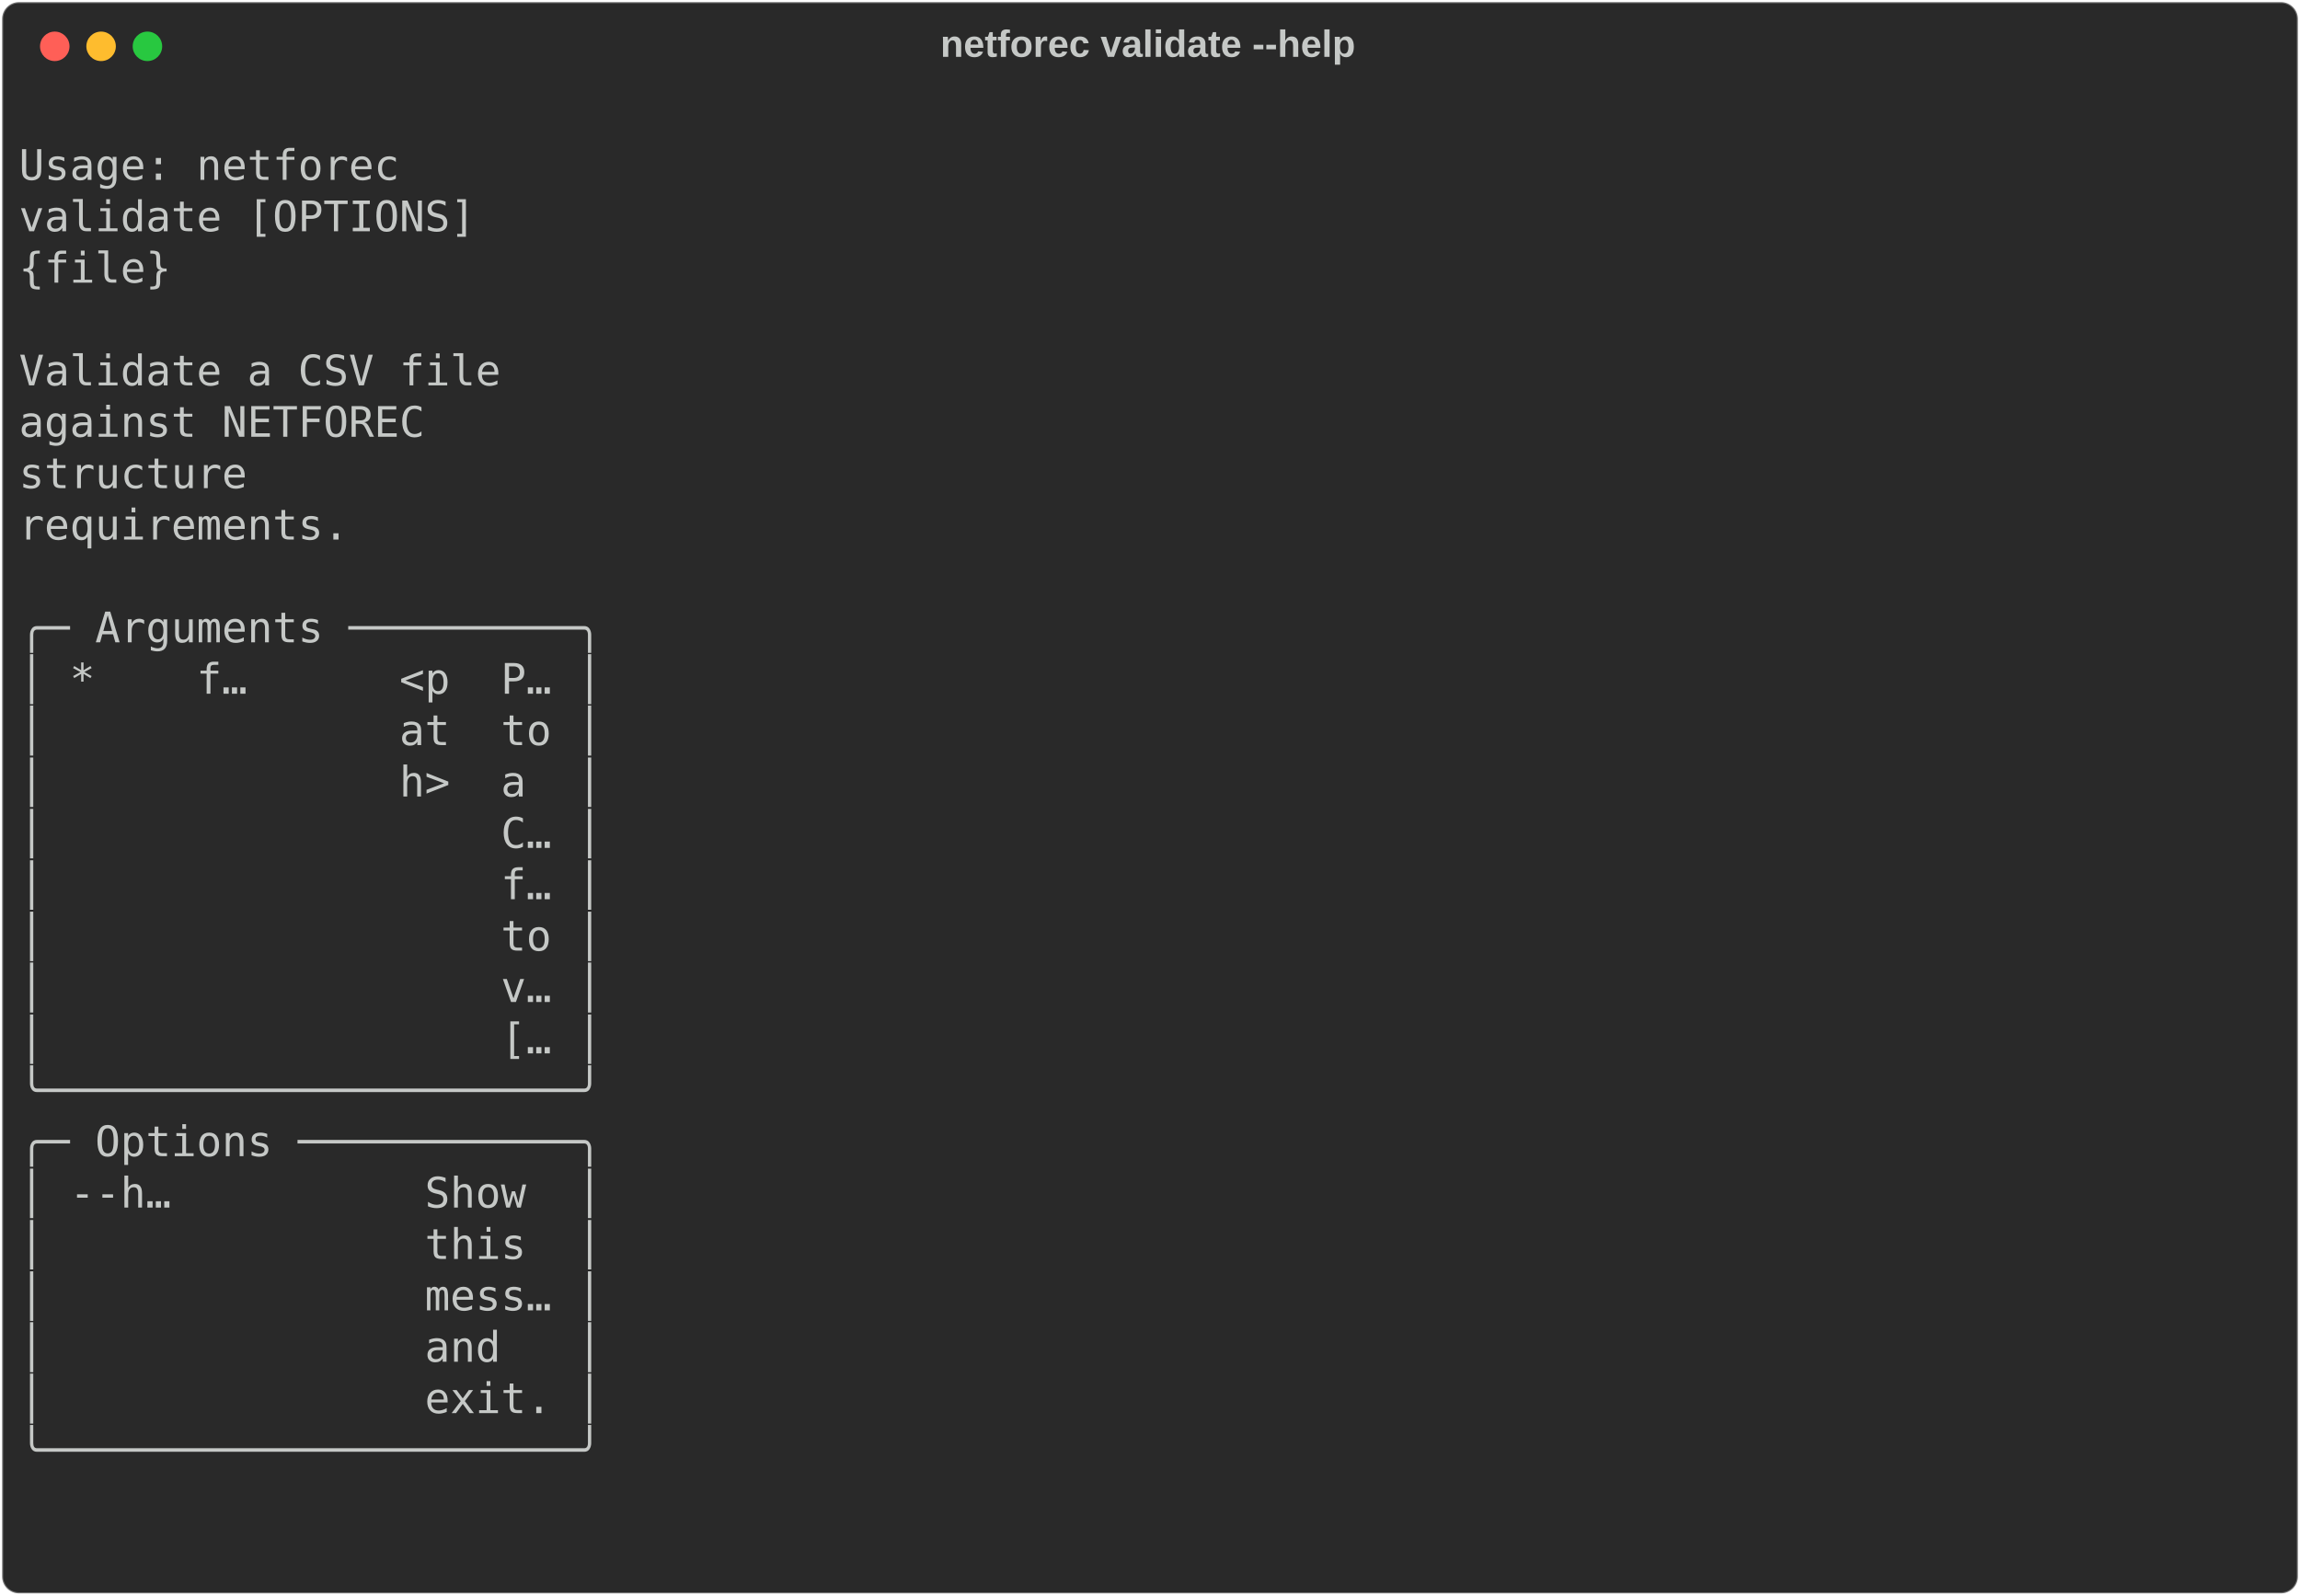
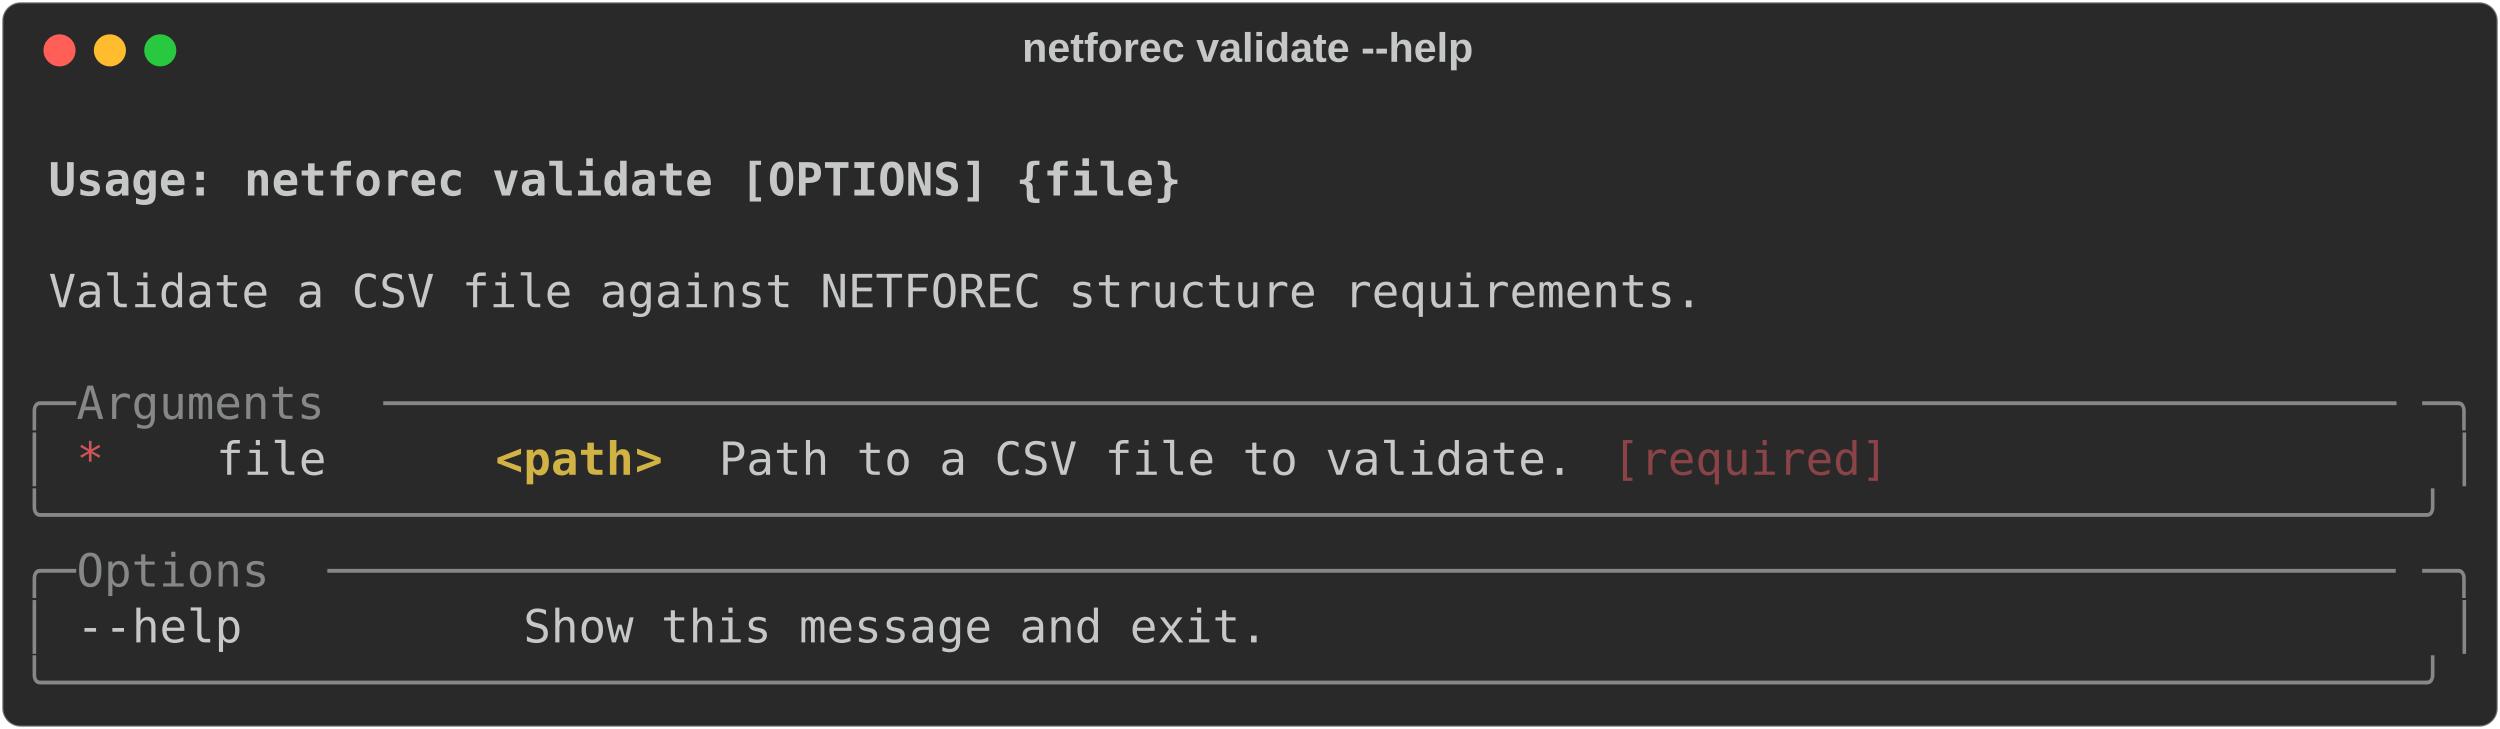
- <svg xmlns="http://www.w3.org/2000/svg" class="rich-terminal" viewBox="0 0 1092 757.6">
+ <svg xmlns="http://www.w3.org/2000/svg" class="rich-terminal" viewBox="0 0 1092 318.4">
  <style>

    @font-face {
        font-family: "Fira Code";
        src: local("FiraCode-Regular"),
                url("https://cdnjs.cloudflare.com/ajax/libs/firacode/6.2.0/woff2/FiraCode-Regular.woff2") format("woff2"),
                url("https://cdnjs.cloudflare.com/ajax/libs/firacode/6.2.0/woff/FiraCode-Regular.woff") format("woff");
        font-style: normal;
        font-weight: 400;
    }
    @font-face {
        font-family: "Fira Code";
        src: local("FiraCode-Bold"),
                url("https://cdnjs.cloudflare.com/ajax/libs/firacode/6.2.0/woff2/FiraCode-Bold.woff2") format("woff2"),
                url("https://cdnjs.cloudflare.com/ajax/libs/firacode/6.2.0/woff/FiraCode-Bold.woff") format("woff");
        font-style: bold;
        font-weight: 700;
    }

-     .terminal-2335578634-matrix {
+     .terminal-615860675-matrix {
        font-family: Fira Code, monospace;
        font-size: 20px;
        line-height: 24.4px;
        font-variant-east-asian: full-width;
    }

-     .terminal-2335578634-title {
+     .terminal-615860675-title {
        font-size: 18px;
        font-weight: bold;
        font-family: arial;
    }

-     .terminal-2335578634-r1 { fill: #c5c8c6 }
+     .terminal-615860675-r1 { fill: #c5c8c6;font-weight: bold }
+ .terminal-615860675-r2 { fill: #c5c8c6 }
+ .terminal-615860675-r3 { fill: #868887 }
+ .terminal-615860675-r4 { fill: #cc555a }
+ .terminal-615860675-r5 { fill: #d0b344;font-weight: bold }
+ .terminal-615860675-r6 { fill: #8a4346 }
    </style>
  <defs>
-     <clipPath id="terminal-2335578634-clip-terminal">
-       <rect x="0" y="0" width="1072.6" height="706.6" />
+     <clipPath id="terminal-615860675-clip-terminal">
+       <rect x="0" y="0" width="1072.6" height="267.4" />
    </clipPath>
-     <clipPath id="terminal-2335578634-line-0">
+     <clipPath id="terminal-615860675-line-0">
      <rect x="0" y="1.5" width="1073.6" height="24.65" />
    </clipPath>
-     <clipPath id="terminal-2335578634-line-1">
+     <clipPath id="terminal-615860675-line-1">
      <rect x="0" y="25.9" width="1073.6" height="24.65" />
    </clipPath>
-     <clipPath id="terminal-2335578634-line-2">
+     <clipPath id="terminal-615860675-line-2">
      <rect x="0" y="50.3" width="1073.6" height="24.65" />
    </clipPath>
-     <clipPath id="terminal-2335578634-line-3">
+     <clipPath id="terminal-615860675-line-3">
      <rect x="0" y="74.7" width="1073.6" height="24.65" />
    </clipPath>
-     <clipPath id="terminal-2335578634-line-4">
+     <clipPath id="terminal-615860675-line-4">
      <rect x="0" y="99.1" width="1073.6" height="24.65" />
    </clipPath>
-     <clipPath id="terminal-2335578634-line-5">
+     <clipPath id="terminal-615860675-line-5">
      <rect x="0" y="123.5" width="1073.6" height="24.65" />
    </clipPath>
-     <clipPath id="terminal-2335578634-line-6">
+     <clipPath id="terminal-615860675-line-6">
      <rect x="0" y="147.9" width="1073.6" height="24.65" />
    </clipPath>
-     <clipPath id="terminal-2335578634-line-7">
+     <clipPath id="terminal-615860675-line-7">
      <rect x="0" y="172.3" width="1073.6" height="24.65" />
    </clipPath>
-     <clipPath id="terminal-2335578634-line-8">
+     <clipPath id="terminal-615860675-line-8">
      <rect x="0" y="196.7" width="1073.6" height="24.65" />
    </clipPath>
-     <clipPath id="terminal-2335578634-line-9">
+     <clipPath id="terminal-615860675-line-9">
      <rect x="0" y="221.1" width="1073.6" height="24.65" />
    </clipPath>
-     <clipPath id="terminal-2335578634-line-10">
-       <rect x="0" y="245.5" width="1073.6" height="24.65" />
-     </clipPath>
-     <clipPath id="terminal-2335578634-line-11">
-       <rect x="0" y="269.9" width="1073.6" height="24.65" />
-     </clipPath>
-     <clipPath id="terminal-2335578634-line-12">
-       <rect x="0" y="294.3" width="1073.6" height="24.65" />
-     </clipPath>
-     <clipPath id="terminal-2335578634-line-13">
-       <rect x="0" y="318.7" width="1073.6" height="24.65" />
-     </clipPath>
-     <clipPath id="terminal-2335578634-line-14">
-       <rect x="0" y="343.1" width="1073.6" height="24.65" />
-     </clipPath>
-     <clipPath id="terminal-2335578634-line-15">
-       <rect x="0" y="367.5" width="1073.6" height="24.65" />
-     </clipPath>
-     <clipPath id="terminal-2335578634-line-16">
-       <rect x="0" y="391.9" width="1073.6" height="24.65" />
-     </clipPath>
-     <clipPath id="terminal-2335578634-line-17">
-       <rect x="0" y="416.3" width="1073.6" height="24.65" />
-     </clipPath>
-     <clipPath id="terminal-2335578634-line-18">
-       <rect x="0" y="440.7" width="1073.6" height="24.65" />
-     </clipPath>
-     <clipPath id="terminal-2335578634-line-19">
-       <rect x="0" y="465.1" width="1073.6" height="24.65" />
-     </clipPath>
-     <clipPath id="terminal-2335578634-line-20">
-       <rect x="0" y="489.5" width="1073.6" height="24.65" />
-     </clipPath>
-     <clipPath id="terminal-2335578634-line-21">
-       <rect x="0" y="513.9" width="1073.6" height="24.65" />
-     </clipPath>
-     <clipPath id="terminal-2335578634-line-22">
-       <rect x="0" y="538.3" width="1073.6" height="24.65" />
-     </clipPath>
-     <clipPath id="terminal-2335578634-line-23">
-       <rect x="0" y="562.7" width="1073.6" height="24.65" />
-     </clipPath>
-     <clipPath id="terminal-2335578634-line-24">
-       <rect x="0" y="587.1" width="1073.6" height="24.65" />
-     </clipPath>
-     <clipPath id="terminal-2335578634-line-25">
-       <rect x="0" y="611.5" width="1073.6" height="24.65" />
-     </clipPath>
-     <clipPath id="terminal-2335578634-line-26">
-       <rect x="0" y="635.9" width="1073.6" height="24.65" />
-     </clipPath>
-     <clipPath id="terminal-2335578634-line-27">
-       <rect x="0" y="660.3" width="1073.6" height="24.65" />
-     </clipPath>
  </defs>
-   <rect fill="#292929" stroke="rgba(255,255,255,0.35)" stroke-width="1" x="1" y="1" width="1090" height="755.6" rx="8" />
-   <text class="terminal-2335578634-title" fill="#c5c8c6" text-anchor="middle" x="545" y="27">netforec validate --help</text>
+   <rect fill="#292929" stroke="rgba(255,255,255,0.35)" stroke-width="1" x="1" y="1" width="1090" height="316.4" rx="8" />
+   <text class="terminal-615860675-title" fill="#c5c8c6" text-anchor="middle" x="545" y="27">netforec validate --help</text>
  <g transform="translate(26,22)">
    <circle cx="0" cy="0" r="7" fill="#ff5f57" />
    <circle cx="22" cy="0" r="7" fill="#febc2e" />
    <circle cx="44" cy="0" r="7" fill="#28c840" />
  </g>
-   <g transform="translate(9, 41)" clip-path="url(#terminal-2335578634-clip-terminal)">
-     <g class="terminal-2335578634-matrix">
-       <text class="terminal-2335578634-r1" x="1073.6" y="20" textLength="12.2" clip-path="url(#terminal-2335578634-line-0)">
+   <g transform="translate(9, 41)" clip-path="url(#terminal-615860675-clip-terminal)">
+     <g class="terminal-615860675-matrix">
+       <text class="terminal-615860675-r2" x="1073.6" y="20" textLength="12.2" clip-path="url(#terminal-615860675-line-0)">
</text>
-       <text class="terminal-2335578634-r1" x="0" y="44.4" textLength="280.6" clip-path="url(#terminal-2335578634-line-1)"> Usage: netforec       </text>
-       <text class="terminal-2335578634-r1" x="1073.6" y="44.4" textLength="12.2" clip-path="url(#terminal-2335578634-line-1)">
+       <text class="terminal-615860675-r1" x="12.2" y="44.4" textLength="85.4" clip-path="url(#terminal-615860675-line-1)">Usage: </text>
+       <text class="terminal-615860675-r1" x="97.6" y="44.4" textLength="414.8" clip-path="url(#terminal-615860675-line-1)">netforec validate [OPTIONS] {file}</text>
+       <text class="terminal-615860675-r2" x="1073.6" y="44.4" textLength="12.2" clip-path="url(#terminal-615860675-line-1)">
</text>
-       <text class="terminal-2335578634-r1" x="0" y="68.8" textLength="280.6" clip-path="url(#terminal-2335578634-line-2)"> validate [OPTIONS]    </text>
-       <text class="terminal-2335578634-r1" x="1073.6" y="68.8" textLength="12.2" clip-path="url(#terminal-2335578634-line-2)">
+       <text class="terminal-615860675-r2" x="1073.6" y="68.8" textLength="12.2" clip-path="url(#terminal-615860675-line-2)">
</text>
-       <text class="terminal-2335578634-r1" x="0" y="93.2" textLength="280.6" clip-path="url(#terminal-2335578634-line-3)"> {file}                </text>
-       <text class="terminal-2335578634-r1" x="1073.6" y="93.2" textLength="12.2" clip-path="url(#terminal-2335578634-line-3)">
+       <text class="terminal-615860675-r2" x="12.2" y="93.2" textLength="732" clip-path="url(#terminal-615860675-line-3)">Validate a CSV file against NETFOREC structure requirements.</text>
+       <text class="terminal-615860675-r2" x="1073.6" y="93.2" textLength="12.2" clip-path="url(#terminal-615860675-line-3)">
</text>
-       <text class="terminal-2335578634-r1" x="1073.6" y="117.6" textLength="12.2" clip-path="url(#terminal-2335578634-line-4)">
+       <text class="terminal-615860675-r2" x="1073.6" y="117.6" textLength="12.2" clip-path="url(#terminal-615860675-line-4)">
</text>
-       <text class="terminal-2335578634-r1" x="0" y="142" textLength="280.6" clip-path="url(#terminal-2335578634-line-5)"> Validate a CSV file   </text>
-       <text class="terminal-2335578634-r1" x="1073.6" y="142" textLength="12.2" clip-path="url(#terminal-2335578634-line-5)">
+       <text class="terminal-615860675-r3" x="0" y="142" textLength="24.4" clip-path="url(#terminal-615860675-line-5)">╭─</text>
+       <text class="terminal-615860675-r3" x="24.4" y="142" textLength="134.2" clip-path="url(#terminal-615860675-line-5)"> Arguments </text>
+       <text class="terminal-615860675-r3" x="158.6" y="142" textLength="890.6" clip-path="url(#terminal-615860675-line-5)">─────────────────────────────────────────────────────────────────────────</text>
+       <text class="terminal-615860675-r3" x="1049.2" y="142" textLength="24.4" clip-path="url(#terminal-615860675-line-5)">─╮</text>
+       <text class="terminal-615860675-r2" x="1073.6" y="142" textLength="12.2" clip-path="url(#terminal-615860675-line-5)">
</text>
-       <text class="terminal-2335578634-r1" x="0" y="166.4" textLength="280.6" clip-path="url(#terminal-2335578634-line-6)"> against NETFOREC      </text>
-       <text class="terminal-2335578634-r1" x="1073.6" y="166.4" textLength="12.2" clip-path="url(#terminal-2335578634-line-6)">
+       <text class="terminal-615860675-r3" x="0" y="166.4" textLength="12.2" clip-path="url(#terminal-615860675-line-6)">│</text>
+       <text class="terminal-615860675-r4" x="24.4" y="166.4" textLength="12.2" clip-path="url(#terminal-615860675-line-6)">*</text>
+       <text class="terminal-615860675-r2" x="85.4" y="166.4" textLength="48.8" clip-path="url(#terminal-615860675-line-6)">file</text>
+       <text class="terminal-615860675-r5" x="207.4" y="166.4" textLength="12.2" clip-path="url(#terminal-615860675-line-6)">&lt;</text>
+       <text class="terminal-615860675-r5" x="219.6" y="166.4" textLength="48.8" clip-path="url(#terminal-615860675-line-6)">path</text>
+       <text class="terminal-615860675-r5" x="268.4" y="166.4" textLength="12.2" clip-path="url(#terminal-615860675-line-6)">&gt;</text>
+       <text class="terminal-615860675-r2" x="305" y="166.4" textLength="378.2" clip-path="url(#terminal-615860675-line-6)">Path to a CSV file to validate.</text>
+       <text class="terminal-615860675-r6" x="695.4" y="166.4" textLength="122" clip-path="url(#terminal-615860675-line-6)">[required]</text>
+       <text class="terminal-615860675-r3" x="1061.4" y="166.4" textLength="12.2" clip-path="url(#terminal-615860675-line-6)">│</text>
+       <text class="terminal-615860675-r2" x="1073.6" y="166.4" textLength="12.2" clip-path="url(#terminal-615860675-line-6)">
</text>
-       <text class="terminal-2335578634-r1" x="0" y="190.8" textLength="280.6" clip-path="url(#terminal-2335578634-line-7)"> structure             </text>
-       <text class="terminal-2335578634-r1" x="1073.6" y="190.8" textLength="12.2" clip-path="url(#terminal-2335578634-line-7)">
+       <text class="terminal-615860675-r3" x="0" y="190.8" textLength="1073.6" clip-path="url(#terminal-615860675-line-7)">╰──────────────────────────────────────────────────────────────────────────────────────╯</text>
+       <text class="terminal-615860675-r2" x="1073.6" y="190.8" textLength="12.2" clip-path="url(#terminal-615860675-line-7)">
</text>
-       <text class="terminal-2335578634-r1" x="0" y="215.2" textLength="280.6" clip-path="url(#terminal-2335578634-line-8)"> requirements.         </text>
-       <text class="terminal-2335578634-r1" x="1073.6" y="215.2" textLength="12.2" clip-path="url(#terminal-2335578634-line-8)">
+       <text class="terminal-615860675-r3" x="0" y="215.2" textLength="24.4" clip-path="url(#terminal-615860675-line-8)">╭─</text>
+       <text class="terminal-615860675-r3" x="24.4" y="215.2" textLength="109.8" clip-path="url(#terminal-615860675-line-8)"> Options </text>
+       <text class="terminal-615860675-r3" x="134.2" y="215.2" textLength="915" clip-path="url(#terminal-615860675-line-8)">───────────────────────────────────────────────────────────────────────────</text>
+       <text class="terminal-615860675-r3" x="1049.2" y="215.2" textLength="24.4" clip-path="url(#terminal-615860675-line-8)">─╮</text>
+       <text class="terminal-615860675-r2" x="1073.6" y="215.2" textLength="12.2" clip-path="url(#terminal-615860675-line-8)">
</text>
-       <text class="terminal-2335578634-r1" x="1073.6" y="239.6" textLength="12.2" clip-path="url(#terminal-2335578634-line-9)">
+       <text class="terminal-615860675-r3" x="0" y="239.6" textLength="12.2" clip-path="url(#terminal-615860675-line-9)">│</text>
+       <text class="terminal-615860675-r2" x="24.4" y="239.6" textLength="12.2" clip-path="url(#terminal-615860675-line-9)">-</text>
+       <text class="terminal-615860675-r2" x="36.6" y="239.6" textLength="61" clip-path="url(#terminal-615860675-line-9)">-help</text>
+       <text class="terminal-615860675-r2" x="219.6" y="239.6" textLength="329.4" clip-path="url(#terminal-615860675-line-9)">Show this message and exit.</text>
+       <text class="terminal-615860675-r3" x="1061.4" y="239.6" textLength="12.2" clip-path="url(#terminal-615860675-line-9)">│</text>
+       <text class="terminal-615860675-r2" x="1073.6" y="239.6" textLength="12.2" clip-path="url(#terminal-615860675-line-9)">
</text>
-       <text class="terminal-2335578634-r1" x="0" y="264" textLength="280.6" clip-path="url(#terminal-2335578634-line-10)">╭─ Arguments ─────────╮</text>
-       <text class="terminal-2335578634-r1" x="1073.6" y="264" textLength="12.2" clip-path="url(#terminal-2335578634-line-10)">
- </text>
-       <text class="terminal-2335578634-r1" x="0" y="288.4" textLength="280.6" clip-path="url(#terminal-2335578634-line-11)">│ *    f…      &lt;p  P… │</text>
-       <text class="terminal-2335578634-r1" x="1073.6" y="288.4" textLength="12.2" clip-path="url(#terminal-2335578634-line-11)">
- </text>
-       <text class="terminal-2335578634-r1" x="0" y="312.8" textLength="280.6" clip-path="url(#terminal-2335578634-line-12)">│              at  to │</text>
-       <text class="terminal-2335578634-r1" x="1073.6" y="312.8" textLength="12.2" clip-path="url(#terminal-2335578634-line-12)">
- </text>
-       <text class="terminal-2335578634-r1" x="0" y="337.2" textLength="280.6" clip-path="url(#terminal-2335578634-line-13)">│              h&gt;  a  │</text>
-       <text class="terminal-2335578634-r1" x="1073.6" y="337.2" textLength="12.2" clip-path="url(#terminal-2335578634-line-13)">
- </text>
-       <text class="terminal-2335578634-r1" x="0" y="361.6" textLength="280.6" clip-path="url(#terminal-2335578634-line-14)">│                  C… │</text>
-       <text class="terminal-2335578634-r1" x="1073.6" y="361.6" textLength="12.2" clip-path="url(#terminal-2335578634-line-14)">
- </text>
-       <text class="terminal-2335578634-r1" x="0" y="386" textLength="280.6" clip-path="url(#terminal-2335578634-line-15)">│                  f… │</text>
-       <text class="terminal-2335578634-r1" x="1073.6" y="386" textLength="12.2" clip-path="url(#terminal-2335578634-line-15)">
- </text>
-       <text class="terminal-2335578634-r1" x="0" y="410.4" textLength="280.6" clip-path="url(#terminal-2335578634-line-16)">│                  to │</text>
-       <text class="terminal-2335578634-r1" x="1073.6" y="410.4" textLength="12.2" clip-path="url(#terminal-2335578634-line-16)">
- </text>
-       <text class="terminal-2335578634-r1" x="0" y="434.8" textLength="280.6" clip-path="url(#terminal-2335578634-line-17)">│                  v… │</text>
-       <text class="terminal-2335578634-r1" x="1073.6" y="434.8" textLength="12.2" clip-path="url(#terminal-2335578634-line-17)">
- </text>
-       <text class="terminal-2335578634-r1" x="0" y="459.2" textLength="280.6" clip-path="url(#terminal-2335578634-line-18)">│                  [… │</text>
-       <text class="terminal-2335578634-r1" x="1073.6" y="459.2" textLength="12.2" clip-path="url(#terminal-2335578634-line-18)">
- </text>
-       <text class="terminal-2335578634-r1" x="0" y="483.6" textLength="280.6" clip-path="url(#terminal-2335578634-line-19)">╰─────────────────────╯</text>
-       <text class="terminal-2335578634-r1" x="1073.6" y="483.6" textLength="12.2" clip-path="url(#terminal-2335578634-line-19)">
- </text>
-       <text class="terminal-2335578634-r1" x="0" y="508" textLength="280.6" clip-path="url(#terminal-2335578634-line-20)">╭─ Options ───────────╮</text>
-       <text class="terminal-2335578634-r1" x="1073.6" y="508" textLength="12.2" clip-path="url(#terminal-2335578634-line-20)">
- </text>
-       <text class="terminal-2335578634-r1" x="0" y="532.4" textLength="280.6" clip-path="url(#terminal-2335578634-line-21)">│ --h…          Show  │</text>
-       <text class="terminal-2335578634-r1" x="1073.6" y="532.4" textLength="12.2" clip-path="url(#terminal-2335578634-line-21)">
- </text>
-       <text class="terminal-2335578634-r1" x="0" y="556.8" textLength="280.6" clip-path="url(#terminal-2335578634-line-22)">│               this  │</text>
-       <text class="terminal-2335578634-r1" x="1073.6" y="556.8" textLength="12.2" clip-path="url(#terminal-2335578634-line-22)">
- </text>
-       <text class="terminal-2335578634-r1" x="0" y="581.2" textLength="280.6" clip-path="url(#terminal-2335578634-line-23)">│               mess… │</text>
-       <text class="terminal-2335578634-r1" x="1073.6" y="581.2" textLength="12.2" clip-path="url(#terminal-2335578634-line-23)">
- </text>
-       <text class="terminal-2335578634-r1" x="0" y="605.6" textLength="280.6" clip-path="url(#terminal-2335578634-line-24)">│               and   │</text>
-       <text class="terminal-2335578634-r1" x="1073.6" y="605.6" textLength="12.2" clip-path="url(#terminal-2335578634-line-24)">
- </text>
-       <text class="terminal-2335578634-r1" x="0" y="630" textLength="280.6" clip-path="url(#terminal-2335578634-line-25)">│               exit. │</text>
-       <text class="terminal-2335578634-r1" x="1073.6" y="630" textLength="12.2" clip-path="url(#terminal-2335578634-line-25)">
- </text>
-       <text class="terminal-2335578634-r1" x="0" y="654.4" textLength="280.6" clip-path="url(#terminal-2335578634-line-26)">╰─────────────────────╯</text>
-       <text class="terminal-2335578634-r1" x="1073.6" y="654.4" textLength="12.2" clip-path="url(#terminal-2335578634-line-26)">
- </text>
-       <text class="terminal-2335578634-r1" x="1073.6" y="678.8" textLength="12.2" clip-path="url(#terminal-2335578634-line-27)">
- </text>
-       <text class="terminal-2335578634-r1" x="1073.6" y="703.2" textLength="12.2" clip-path="url(#terminal-2335578634-line-28)">
+       <text class="terminal-615860675-r3" x="0" y="264" textLength="1073.6" clip-path="url(#terminal-615860675-line-10)">╰──────────────────────────────────────────────────────────────────────────────────────╯</text>
+       <text class="terminal-615860675-r2" x="1073.6" y="264" textLength="12.2" clip-path="url(#terminal-615860675-line-10)">
</text>
    </g>
  </g>
</svg>
